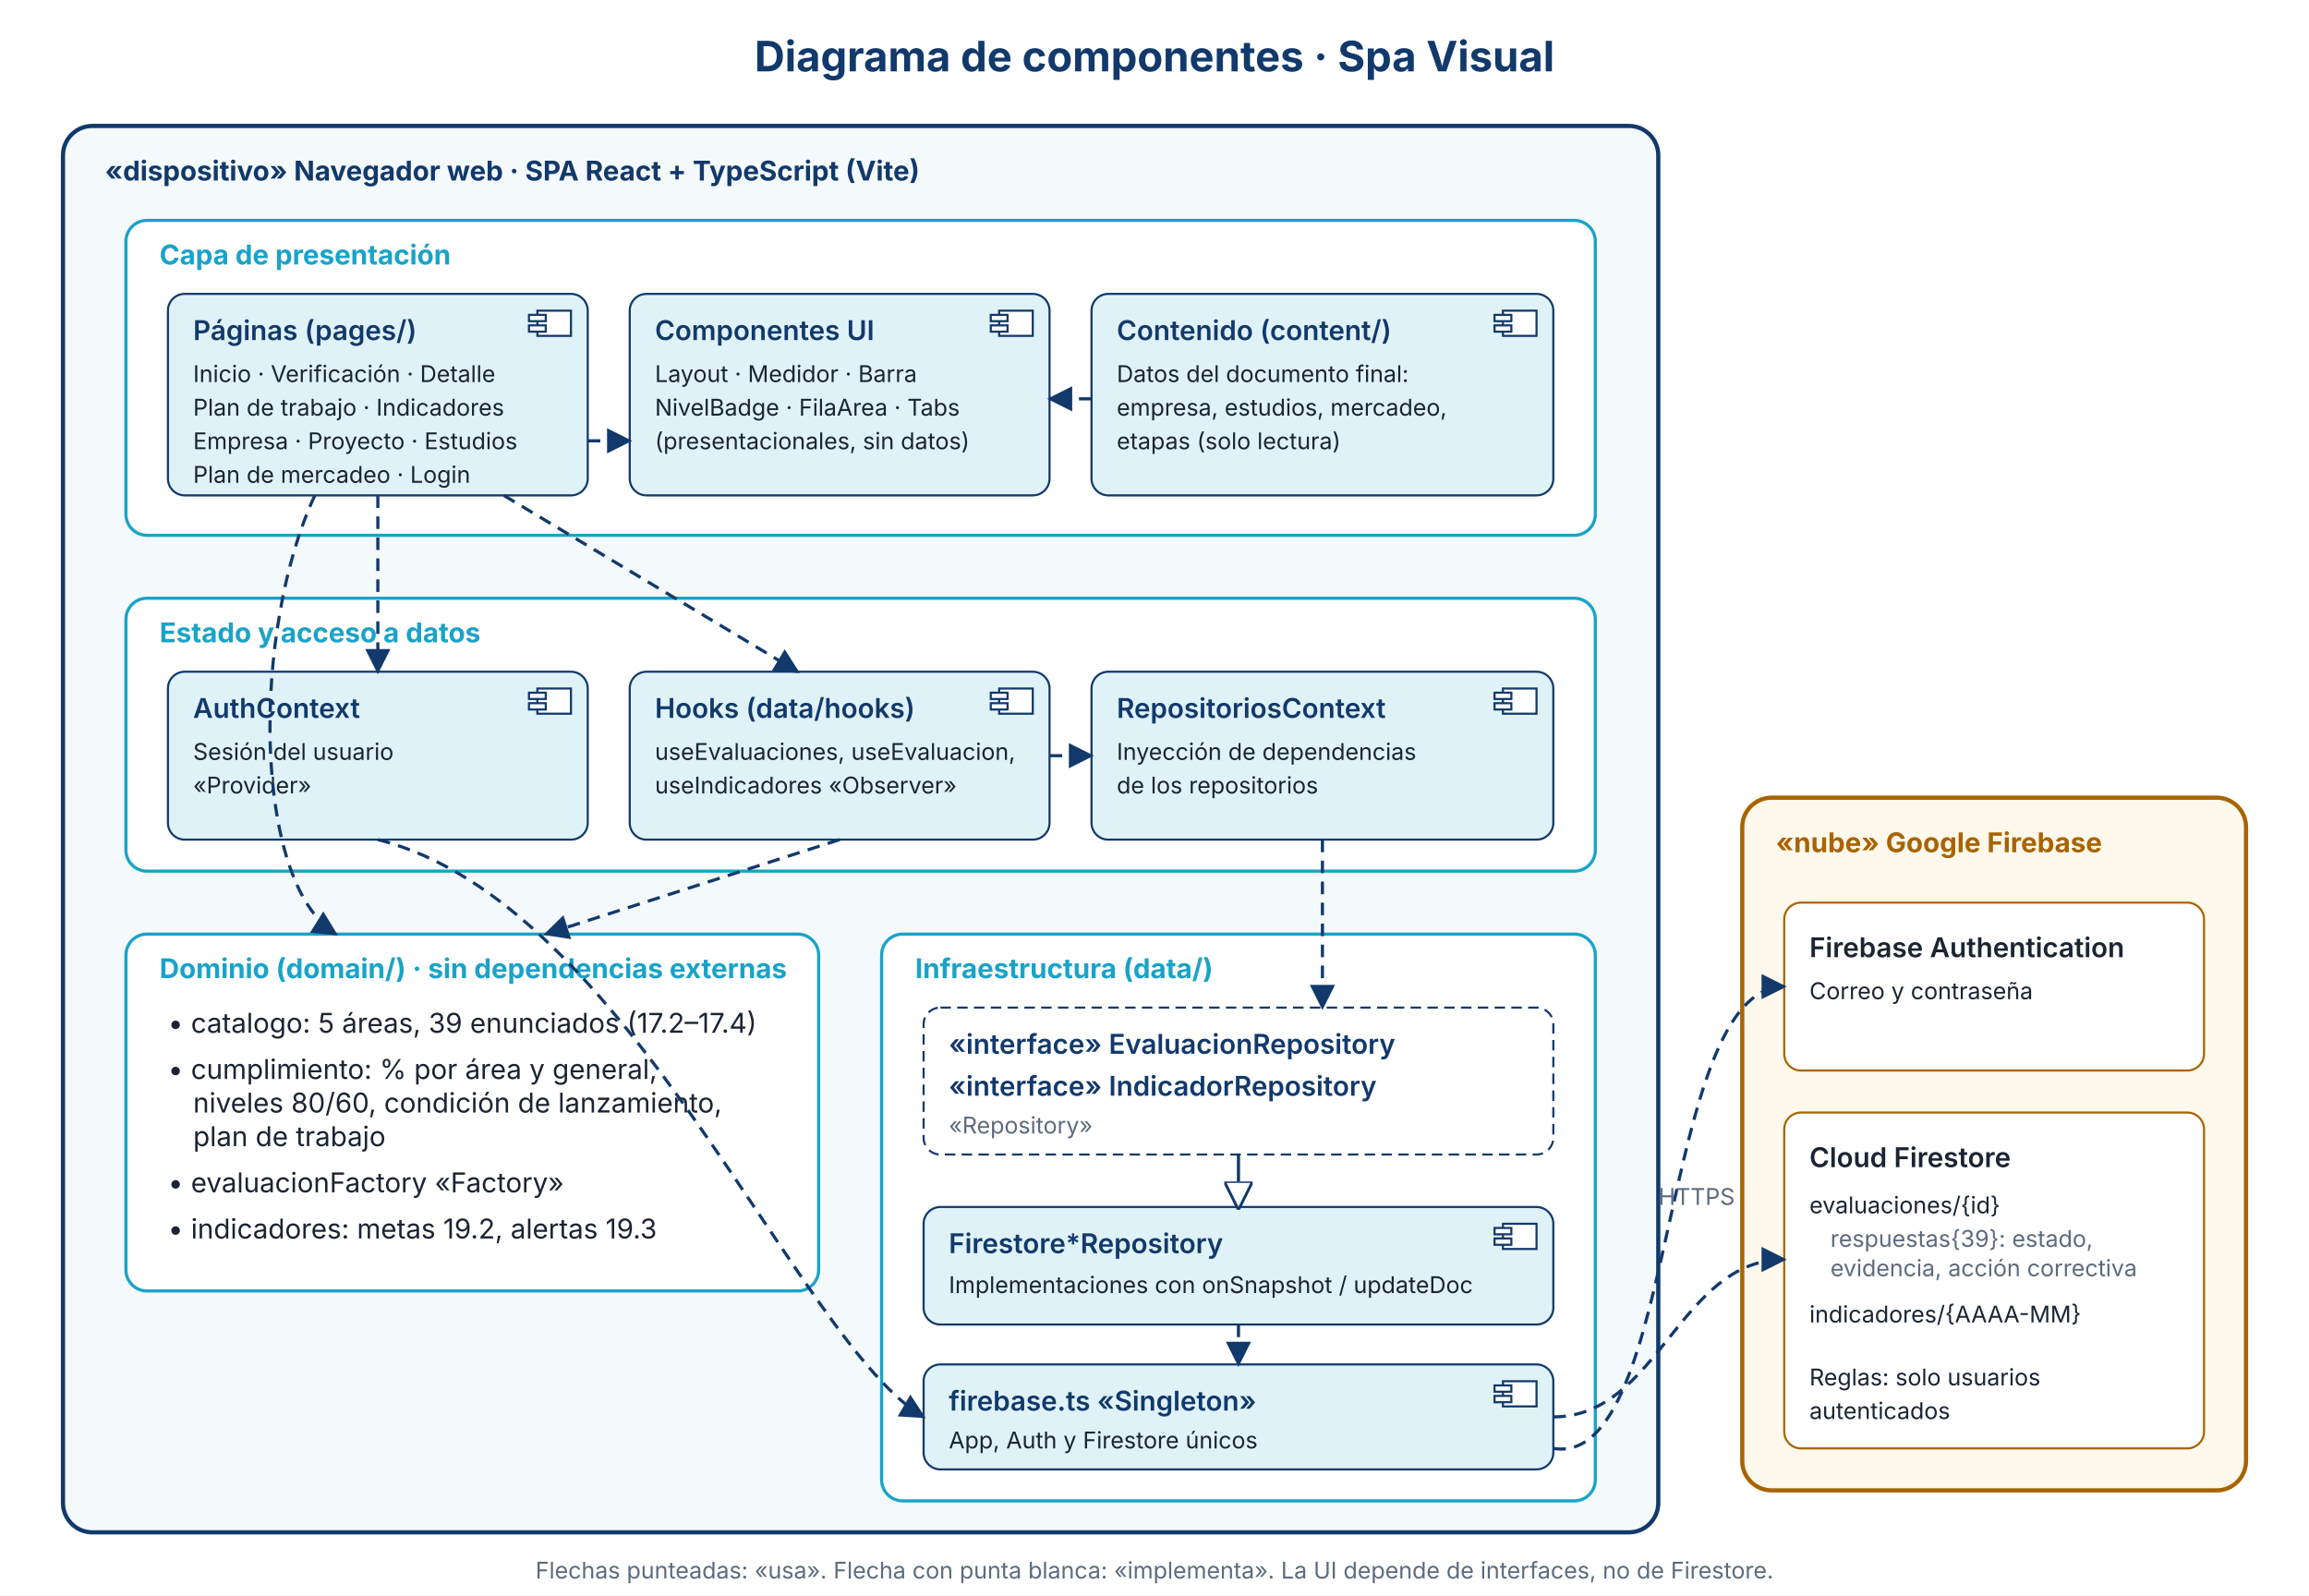
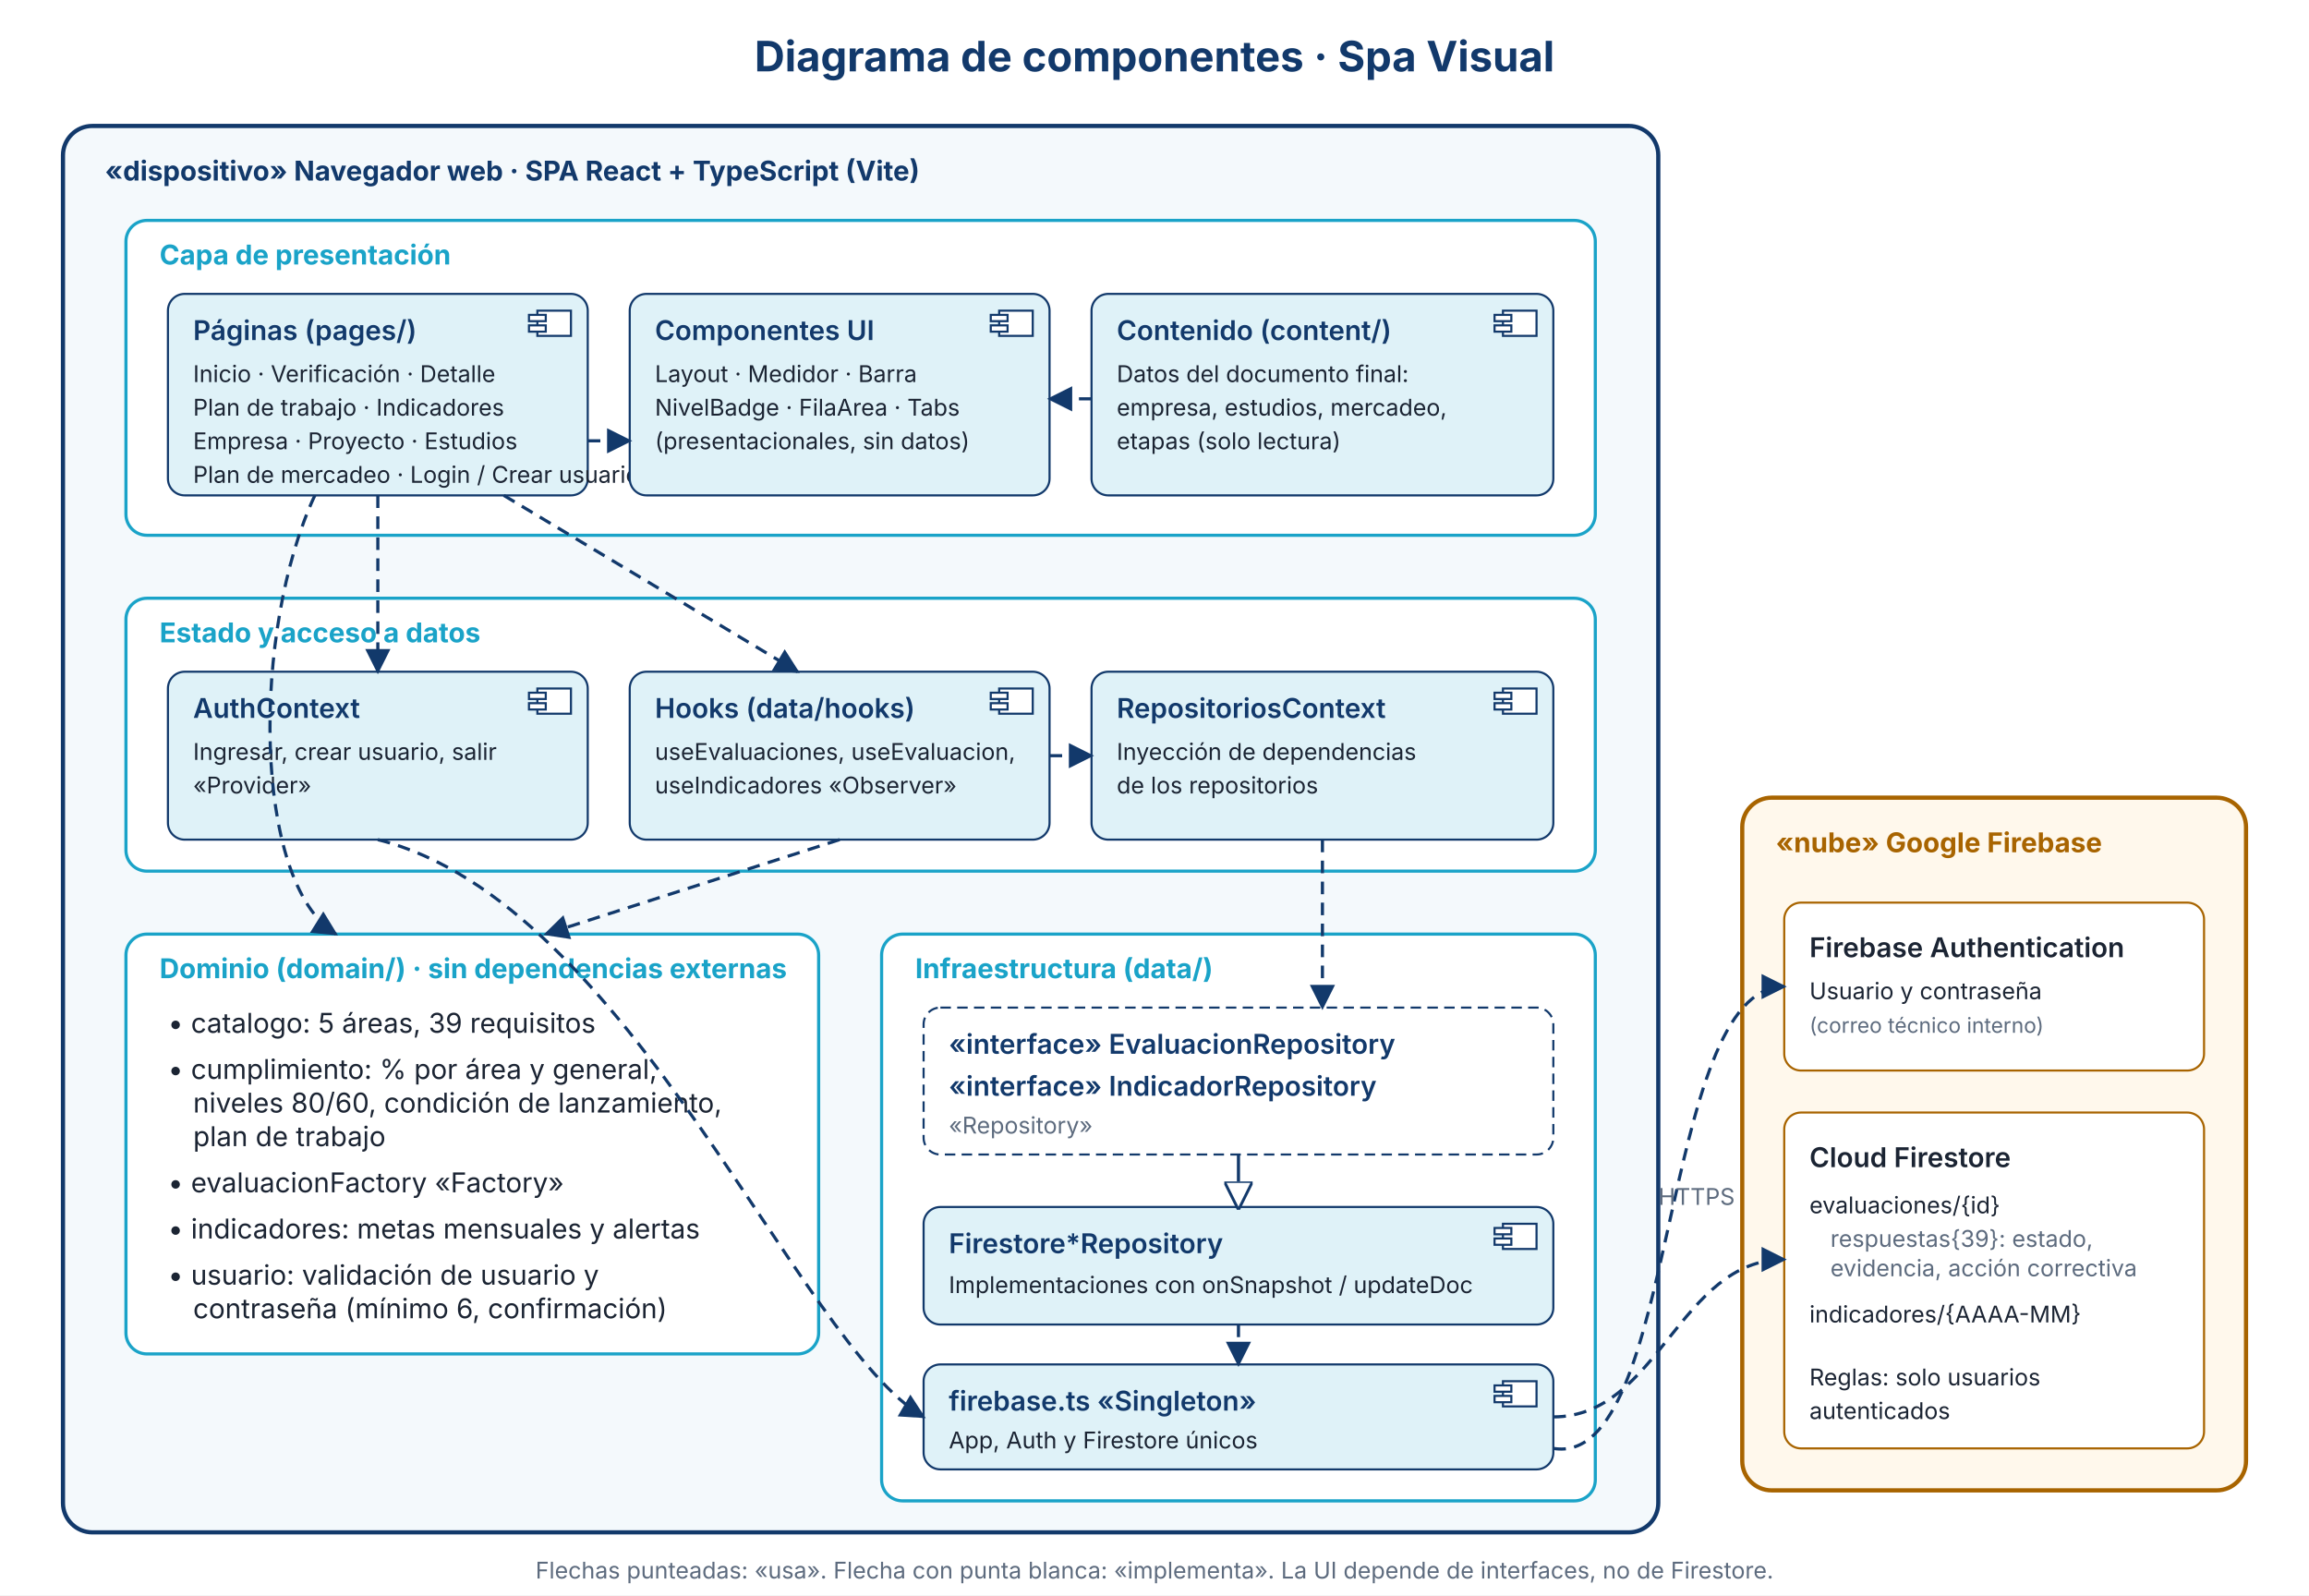
<svg xmlns="http://www.w3.org/2000/svg" viewBox="0 0 1100 760" font-family="Inter, Segoe UI, Arial, sans-serif" font-size="13">
  <rect width="1100" height="760" fill="#ffffff" />
  <defs>
    <marker id="a" viewBox="0 0 10 10" refX="9" refY="5" markerWidth="8" markerHeight="8" orient="auto">
      <path d="M0,0 L10,5 L0,10 z" fill="#12396b" />
    </marker>
    <marker id="b" viewBox="0 0 10 10" refX="9" refY="5" markerWidth="9" markerHeight="9" orient="auto">
      <path d="M0,0 L10,5 L0,10 z" fill="#fff" stroke="#12396b" />
    </marker>
    <g id="icono">
      <rect x="0" y="0" width="16" height="12" fill="#fff" stroke="#12396b" />
      <rect x="-4" y="2" width="8" height="3" fill="#fff" stroke="#12396b" />
      <rect x="-4" y="7" width="8" height="3" fill="#fff" stroke="#12396b" />
    </g>
  </defs>
  <text x="550" y="34" text-anchor="middle" font-size="20" font-weight="700" fill="#12396b">Diagrama de componentes · Spa Visual</text>
  <rect x="30" y="60" width="760" height="670" rx="14" fill="#f4f9fc" stroke="#12396b" stroke-width="2" />
  <text x="50" y="86" font-weight="700" fill="#12396b">«dispositivo» Navegador web · SPA React + TypeScript (Vite)</text>
  <rect x="60" y="105" width="700" height="150" rx="10" fill="#ffffff" stroke="#1aa3c8" stroke-width="1.5" />
  <text x="76" y="126" font-weight="700" fill="#1aa3c8">Capa de presentación</text>
  <g>
    <rect x="80" y="140" width="200" height="96" rx="8" fill="#dff2f8" stroke="#12396b" />
    <use href="#icono" x="256" y="148" />
    <text x="92" y="162" font-weight="600" fill="#12396b">Páginas (pages/)</text>
    <text x="92" y="182" font-size="11" fill="#1b2433">Inicio · Verificación · Detalle</text>
    <text x="92" y="198" font-size="11" fill="#1b2433">Plan de trabajo · Indicadores</text>
    <text x="92" y="214" font-size="11" fill="#1b2433">Empresa · Proyecto · Estudios</text>
-     <text x="92" y="230" font-size="11" fill="#1b2433">Plan de mercadeo · Login</text>
+     <text x="92" y="230" font-size="11" fill="#1b2433">Plan de mercadeo · Login / Crear usuario</text>
    <rect x="300" y="140" width="200" height="96" rx="8" fill="#dff2f8" stroke="#12396b" />
    <use href="#icono" x="476" y="148" />
    <text x="312" y="162" font-weight="600" fill="#12396b">Componentes UI</text>
    <text x="312" y="182" font-size="11" fill="#1b2433">Layout · Medidor · Barra</text>
    <text x="312" y="198" font-size="11" fill="#1b2433">NivelBadge · FilaArea · Tabs</text>
    <text x="312" y="214" font-size="11" fill="#1b2433">(presentacionales, sin datos)</text>
    <rect x="520" y="140" width="220" height="96" rx="8" fill="#dff2f8" stroke="#12396b" />
    <use href="#icono" x="716" y="148" />
    <text x="532" y="162" font-weight="600" fill="#12396b">Contenido (content/)</text>
    <text x="532" y="182" font-size="11" fill="#1b2433">Datos del documento final:</text>
    <text x="532" y="198" font-size="11" fill="#1b2433">empresa, estudios, mercadeo,</text>
    <text x="532" y="214" font-size="11" fill="#1b2433">etapas (solo lectura)</text>
  </g>
  <rect x="60" y="285" width="700" height="130" rx="10" fill="#ffffff" stroke="#1aa3c8" stroke-width="1.5" />
  <text x="76" y="306" font-weight="700" fill="#1aa3c8">Estado y acceso a datos</text>
  <rect x="80" y="320" width="200" height="80" rx="8" fill="#dff2f8" stroke="#12396b" />
  <use href="#icono" x="256" y="328" />
  <text x="92" y="342" font-weight="600" fill="#12396b">AuthContext</text>
-   <text x="92" y="362" font-size="11" fill="#1b2433">Sesión del usuario</text>
+   <text x="92" y="362" font-size="11" fill="#1b2433">Ingresar, crear usuario, salir</text>
  <text x="92" y="378" font-size="11" fill="#1b2433">«Provider»</text>
  <rect x="300" y="320" width="200" height="80" rx="8" fill="#dff2f8" stroke="#12396b" />
  <use href="#icono" x="476" y="328" />
  <text x="312" y="342" font-weight="600" fill="#12396b">Hooks (data/hooks)</text>
  <text x="312" y="362" font-size="11" fill="#1b2433">useEvaluaciones, useEvaluacion,</text>
  <text x="312" y="378" font-size="11" fill="#1b2433">useIndicadores «Observer»</text>
  <rect x="520" y="320" width="220" height="80" rx="8" fill="#dff2f8" stroke="#12396b" />
  <use href="#icono" x="716" y="328" />
  <text x="532" y="342" font-weight="600" fill="#12396b">RepositoriosContext</text>
  <text x="532" y="362" font-size="11" fill="#1b2433">Inyección de dependencias</text>
  <text x="532" y="378" font-size="11" fill="#1b2433">de los repositorios</text>
-   <rect x="60" y="445" width="330" height="170" rx="10" fill="#ffffff" stroke="#1aa3c8" stroke-width="1.5" />
+   <rect x="60" y="445" width="330" height="200" rx="10" fill="#ffffff" stroke="#1aa3c8" stroke-width="1.5" />
  <text x="76" y="466" font-weight="700" fill="#1aa3c8">Dominio (domain/) · sin dependencias externas</text>
-   <text x="80" y="492" fill="#1b2433">• catalogo: 5 áreas, 39 enunciados (17.2–17.4)</text>
+   <text x="80" y="492" fill="#1b2433">• catalogo: 5 áreas, 39 requisitos</text>
  <text x="80" y="514" fill="#1b2433">• cumplimiento: % por área y general,</text>
  <text x="92" y="530" fill="#1b2433">niveles 80/60, condición de lanzamiento,</text>
  <text x="92" y="546" fill="#1b2433">plan de trabajo</text>
  <text x="80" y="568" fill="#1b2433">• evaluacionFactory «Factory»</text>
-   <text x="80" y="590" fill="#1b2433">• indicadores: metas 19.2, alertas 19.3</text>
+   <text x="80" y="590" fill="#1b2433">• indicadores: metas mensuales y alertas</text>
+   <text x="80" y="612" fill="#1b2433">• usuario: validación de usuario y</text>
+   <text x="92" y="628" fill="#1b2433">contraseña (mínimo 6, confirmación)</text>
  <rect x="420" y="445" width="340" height="270" rx="10" fill="#ffffff" stroke="#1aa3c8" stroke-width="1.5" />
  <text x="436" y="466" font-weight="700" fill="#1aa3c8">Infraestructura (data/)</text>
  <rect x="440" y="480" width="300" height="70" rx="8" fill="#fff" stroke="#12396b" stroke-dasharray="5 3" />
  <text x="452" y="502" font-weight="600" fill="#12396b">«interface» EvaluacionRepository</text>
  <text x="452" y="522" font-weight="600" fill="#12396b">«interface» IndicadorRepository</text>
  <text x="452" y="540" font-size="11" fill="#5d6b7e">«Repository»</text>
  <rect x="440" y="575" width="300" height="56" rx="8" fill="#dff2f8" stroke="#12396b" />
  <use href="#icono" x="716" y="583" />
  <text x="452" y="597" font-weight="600" fill="#12396b">Firestore*Repository</text>
  <text x="452" y="616" font-size="11" fill="#1b2433">Implementaciones con onSnapshot / updateDoc</text>
  <rect x="440" y="650" width="300" height="50" rx="8" fill="#dff2f8" stroke="#12396b" />
  <use href="#icono" x="716" y="658" />
  <text x="452" y="672" font-weight="600" fill="#12396b">firebase.ts «Singleton»</text>
  <text x="452" y="690" font-size="11" fill="#1b2433">App, Auth y Firestore únicos</text>
  <rect x="830" y="380" width="240" height="330" rx="14" fill="#fff8ec" stroke="#a86400" stroke-width="2" />
  <text x="846" y="406" font-weight="700" fill="#a86400">«nube» Google Firebase</text>
  <rect x="850" y="430" width="200" height="80" rx="8" fill="#fff" stroke="#a86400" />
  <text x="862" y="456" font-weight="600" fill="#1b2433">Firebase Authentication</text>
-   <text x="862" y="476" font-size="11" fill="#1b2433">Correo y contraseña</text>
+   <text x="862" y="476" font-size="11" fill="#1b2433">Usuario y contraseña</text>
+   <text x="862" y="492" font-size="10" fill="#5d6b7e">(correo técnico interno)</text>
  <rect x="850" y="530" width="200" height="160" rx="8" fill="#fff" stroke="#a86400" />
  <text x="862" y="556" font-weight="600" fill="#1b2433">Cloud Firestore</text>
  <text x="862" y="578" font-size="11" fill="#1b2433">evaluaciones/{id}</text>
  <text x="872" y="594" font-size="11" fill="#5d6b7e">respuestas{39}: estado,</text>
  <text x="872" y="608" font-size="11" fill="#5d6b7e">evidencia, acción correctiva</text>
  <text x="862" y="630" font-size="11" fill="#1b2433">indicadores/{AAAA-MM}</text>
  <text x="862" y="660" font-size="11" fill="#1b2433">Reglas: solo usuarios</text>
  <text x="862" y="676" font-size="11" fill="#1b2433">autenticados</text>
  <g stroke="#12396b" stroke-width="1.5" fill="none" marker-end="url(#a)" stroke-dasharray="6 4">
    <path d="M 180 236 L 180 320" />
    <path d="M 240 236 L 380 320" />
    <path d="M 280 210 L 300 210" />
    <path d="M 520 190 L 500 190" />
    <path d="M 150 236 C 120 300 120 420 160 445" />
    <path d="M 500 360 L 520 360" />
    <path d="M 630 400 L 630 480" />
    <path d="M 400 400 L 260 445" />
    <path d="M 590 550 L 590 575" marker-end="url(#b)" stroke-dasharray="0" />
    <path d="M 590 631 L 590 650" />
    <path d="M 180 400 C 300 430 380 640 440 675" />
    <path d="M 740 675 C 790 675 800 600 850 600" />
    <path d="M 740 690 C 800 700 790 470 850 470" />
  </g>
  <text x="790" y="574" font-size="11" fill="#5d6b7e">HTTPS</text>
  <text x="550" y="752" text-anchor="middle" font-size="11" fill="#5d6b7e">Flechas punteadas: «usa». Flecha con punta blanca: «implementa». La UI depende de interfaces, no de Firestore.</text>
</svg>
